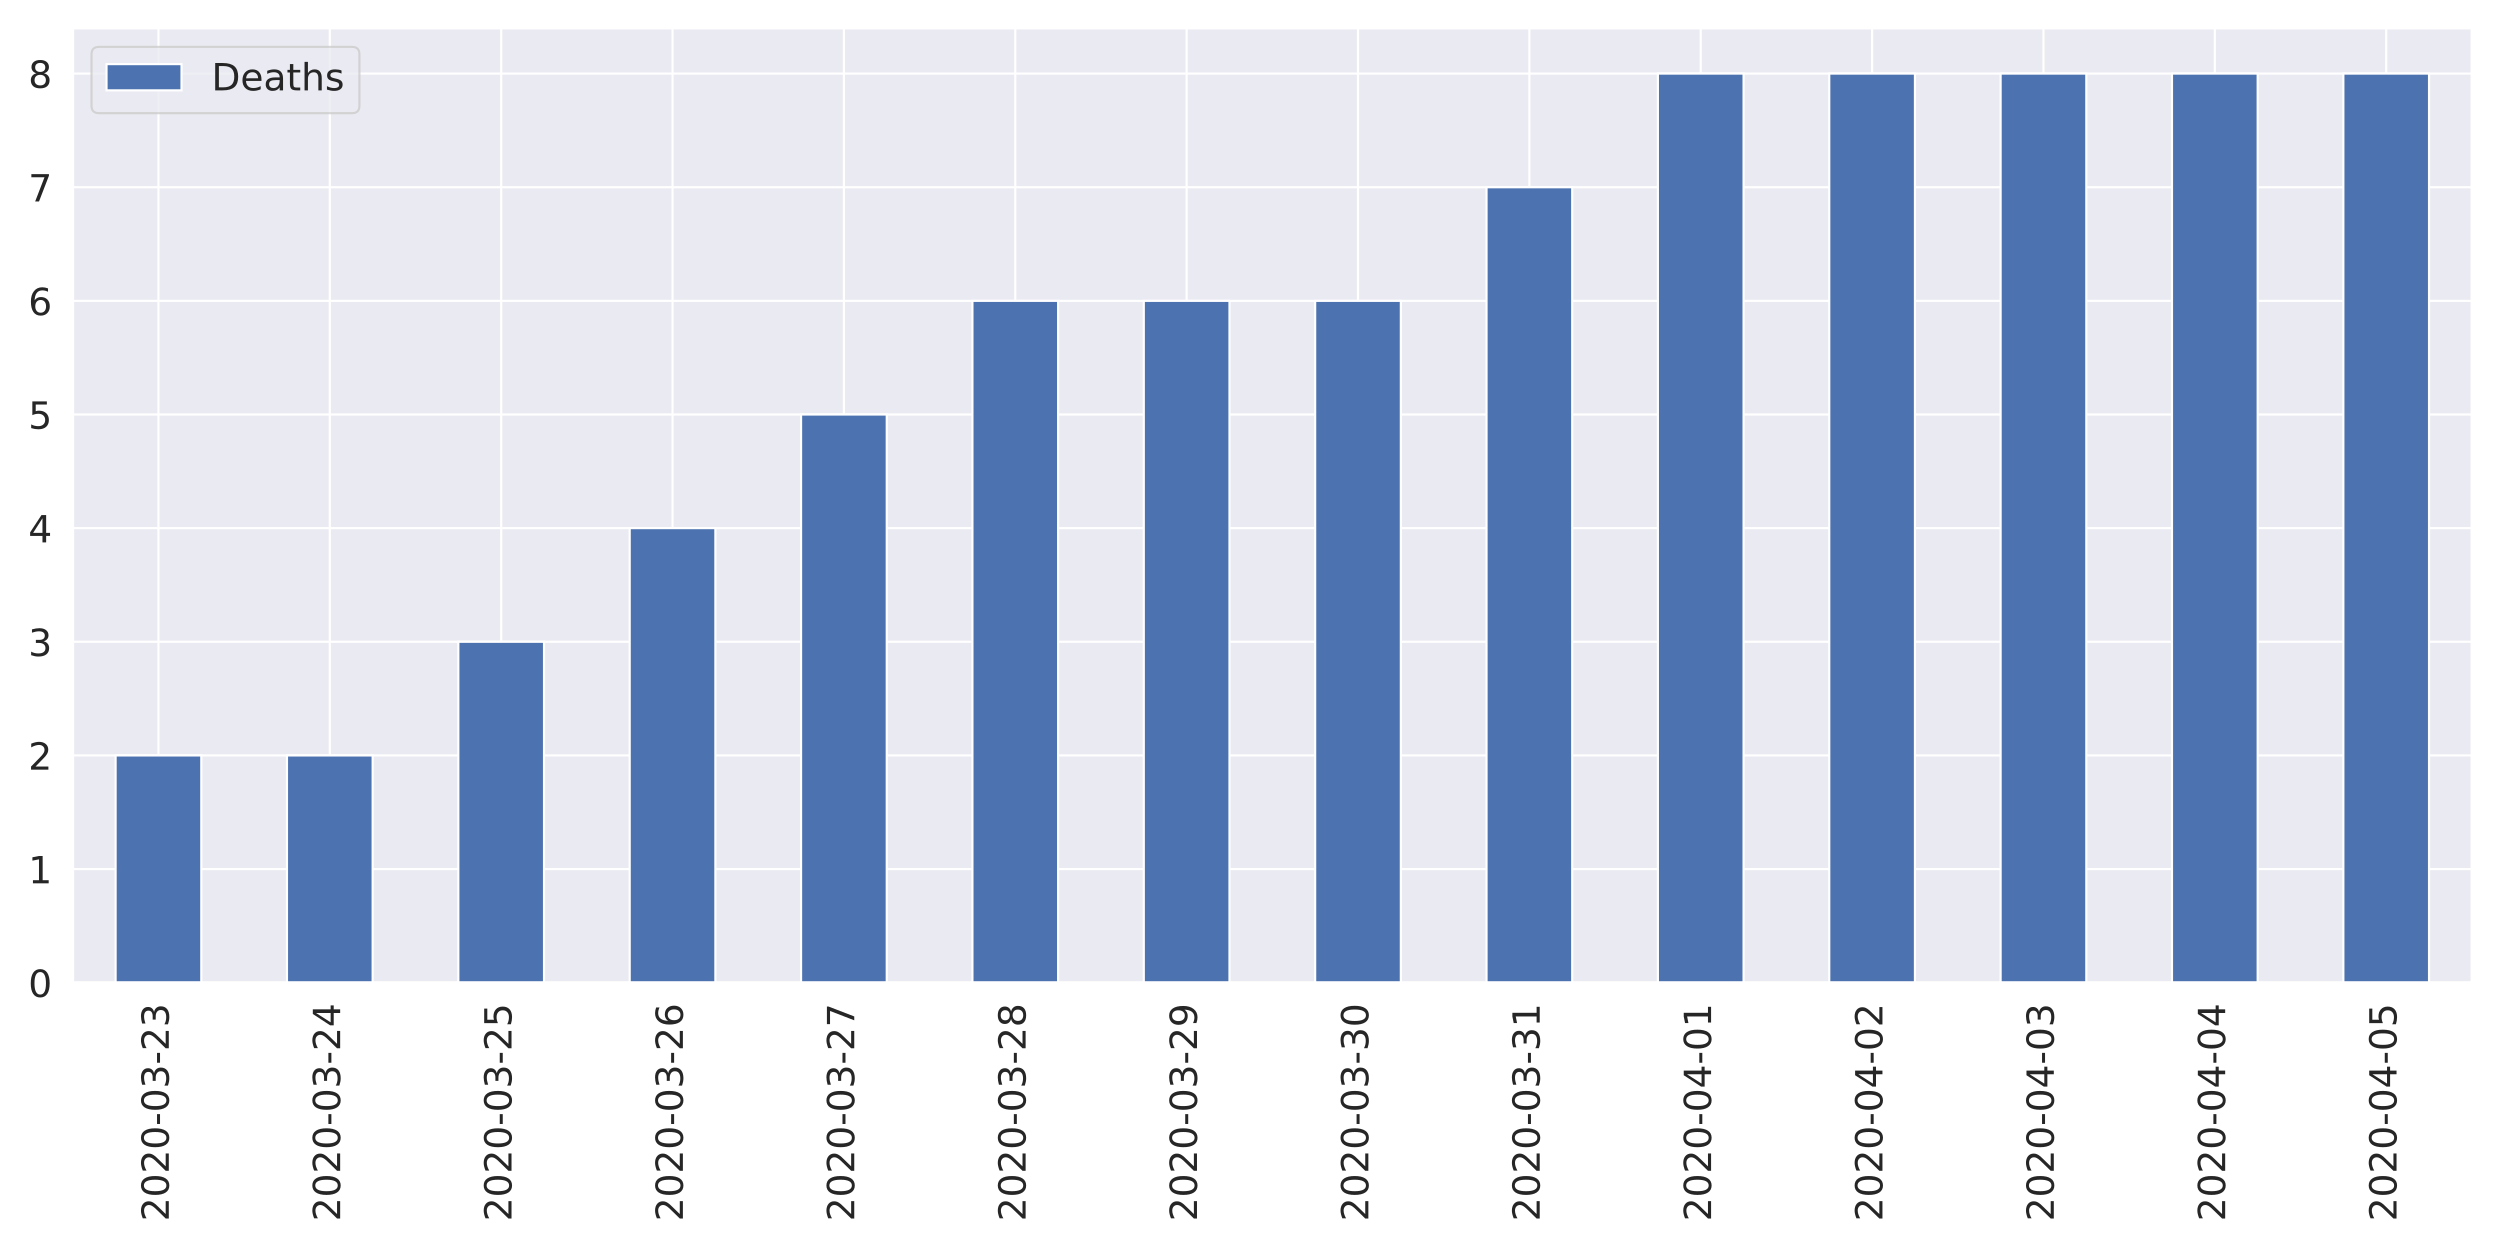
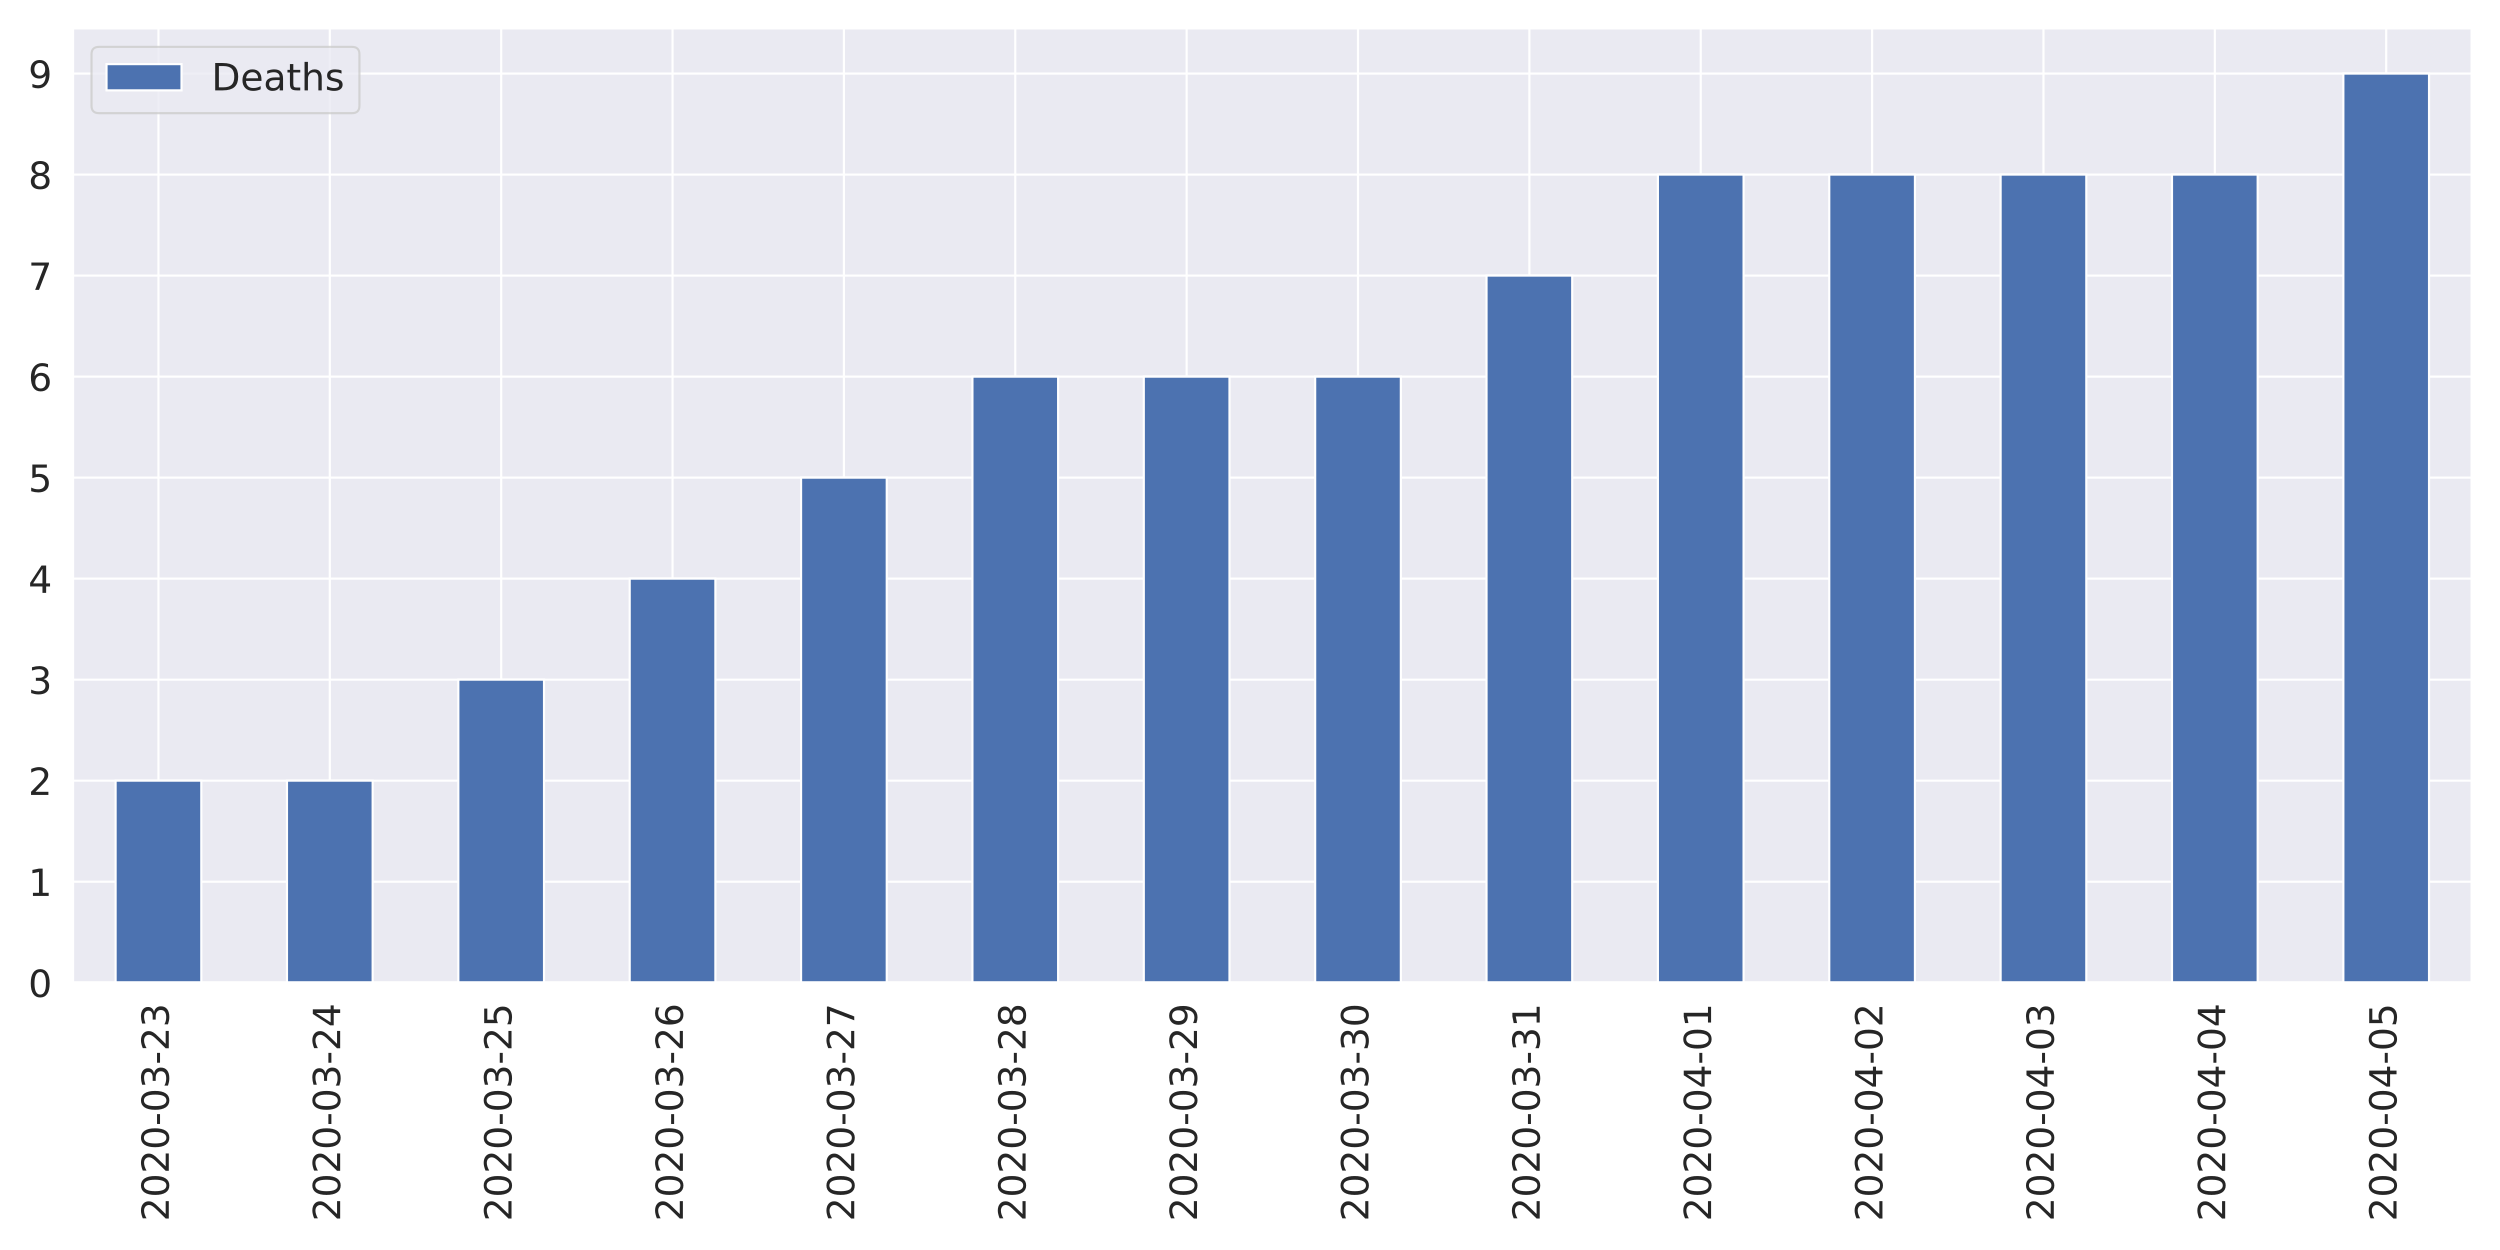
<svg xmlns="http://www.w3.org/2000/svg" xmlns:xlink="http://www.w3.org/1999/xlink" height="576pt" version="1.1" viewBox="0 0 1152 576" width="1152pt">
  <defs>
    <style type="text/css">
*{stroke-linecap:butt;stroke-linejoin:round;}
  </style>
  </defs>
  <g id="figure_1">
    <g id="patch_1">
      <path d="M 0 576  L 1152 576  L 1152 0  L 0 0  z " style="fill:#ffffff;" />
    </g>
    <g id="axes_1">
      <g id="patch_2">
        <path d="M 33.53 452.83  L 1139.04 452.83  L 1139.04 12.96  L 33.53 12.96  z " style="fill:#eaeaf2;" />
      </g>
      <g id="matplotlib.axis_1">
        <g id="xtick_1">
          <g id="line2d_1">
            <path clip-path="url(#pada38591d6)" d="M 73.013 452.83  L 73.013 12.96  " style="fill:none;stroke:#ffffff;stroke-linecap:round;" />
          </g>
          <g id="text_1">
            <defs>
              <path d="M 19.188 8.297  L 53.609 8.297  L 53.609 0  L 7.328 0  L 7.328 8.297  Q 12.938 14.109 22.625 23.891  Q 32.328 33.688 34.812 36.531  Q 39.547 41.844 41.422 45.531  Q 43.312 49.219 43.312 52.781  Q 43.312 58.594 39.234 62.25  Q 35.156 65.922 28.609 65.922  Q 23.969 65.922 18.812 64.312  Q 13.672 62.703 7.812 59.422  L 7.812 69.391  Q 13.766 71.781 18.938 73  Q 24.125 74.219 28.422 74.219  Q 39.75 74.219 46.484 68.547  Q 53.219 62.891 53.219 53.422  Q 53.219 48.922 51.531 44.891  Q 49.859 40.875 45.406 35.406  Q 44.188 33.984 37.641 27.219  Q 31.109 20.453 19.188 8.297  z " id="DejaVuSans-50" />
              <path d="M 31.781 66.406  Q 24.172 66.406 20.328 58.906  Q 16.5 51.422 16.5 36.375  Q 16.5 21.391 20.328 13.891  Q 24.172 6.391 31.781 6.391  Q 39.453 6.391 43.281 13.891  Q 47.125 21.391 47.125 36.375  Q 47.125 51.422 43.281 58.906  Q 39.453 66.406 31.781 66.406  z M 31.781 74.219  Q 44.047 74.219 50.516 64.516  Q 56.984 54.828 56.984 36.375  Q 56.984 17.969 50.516 8.266  Q 44.047 -1.422 31.781 -1.422  Q 19.531 -1.422 13.062 8.266  Q 6.594 17.969 6.594 36.375  Q 6.594 54.828 13.062 64.516  Q 19.531 74.219 31.781 74.219  z " id="DejaVuSans-48" />
              <path d="M 4.891 31.391  L 31.203 31.391  L 31.203 23.391  L 4.891 23.391  z " id="DejaVuSans-45" />
              <path d="M 40.578 39.312  Q 47.656 37.797 51.625 33  Q 55.609 28.219 55.609 21.188  Q 55.609 10.406 48.188 4.484  Q 40.766 -1.422 27.094 -1.422  Q 22.516 -1.422 17.656 -0.516  Q 12.797 0.391 7.625 2.203  L 7.625 11.719  Q 11.719 9.328 16.594 8.109  Q 21.484 6.891 26.812 6.891  Q 36.078 6.891 40.938 10.547  Q 45.797 14.203 45.797 21.188  Q 45.797 27.641 41.281 31.266  Q 36.766 34.906 28.719 34.906  L 20.219 34.906  L 20.219 43.016  L 29.109 43.016  Q 36.375 43.016 40.234 45.922  Q 44.094 48.828 44.094 54.297  Q 44.094 59.906 40.109 62.906  Q 36.141 65.922 28.719 65.922  Q 24.656 65.922 20.016 65.031  Q 15.375 64.156 9.812 62.312  L 9.812 71.094  Q 15.438 72.656 20.344 73.438  Q 25.25 74.219 29.594 74.219  Q 40.828 74.219 47.359 69.109  Q 53.906 64.016 53.906 55.328  Q 53.906 49.266 50.438 45.094  Q 46.969 40.922 40.578 39.312  z " id="DejaVuSans-51" />
            </defs>
            <g style="fill:#262626;" transform="translate(77.7807 562.7538)rotate(-90)scale(0.1728 -0.1728)">
              <use xlink:href="#DejaVuSans-50" />
              <use x="63.623" xlink:href="#DejaVuSans-48" />
              <use x="127.246" xlink:href="#DejaVuSans-50" />
              <use x="190.869" xlink:href="#DejaVuSans-48" />
              <use x="254.492" xlink:href="#DejaVuSans-45" />
              <use x="290.576" xlink:href="#DejaVuSans-48" />
              <use x="354.199" xlink:href="#DejaVuSans-51" />
              <use x="417.822" xlink:href="#DejaVuSans-45" />
              <use x="453.906" xlink:href="#DejaVuSans-50" />
              <use x="517.529" xlink:href="#DejaVuSans-51" />
            </g>
          </g>
        </g>
        <g id="xtick_2">
          <g id="line2d_2">
            <path clip-path="url(#pada38591d6)" d="M 151.977 452.83  L 151.977 12.96  " style="fill:none;stroke:#ffffff;stroke-linecap:round;" />
          </g>
          <g id="text_2">
            <defs>
              <path d="M 37.797 64.312  L 12.891 25.391  L 37.797 25.391  z M 35.203 72.906  L 47.609 72.906  L 47.609 25.391  L 58.016 25.391  L 58.016 17.188  L 47.609 17.188  L 47.609 0  L 37.797 0  L 37.797 17.188  L 4.891 17.188  L 4.891 26.703  z " id="DejaVuSans-52" />
            </defs>
            <g style="fill:#262626;" transform="translate(156.7457 562.7538)rotate(-90)scale(0.1728 -0.1728)">
              <use xlink:href="#DejaVuSans-50" />
              <use x="63.623" xlink:href="#DejaVuSans-48" />
              <use x="127.246" xlink:href="#DejaVuSans-50" />
              <use x="190.869" xlink:href="#DejaVuSans-48" />
              <use x="254.492" xlink:href="#DejaVuSans-45" />
              <use x="290.576" xlink:href="#DejaVuSans-48" />
              <use x="354.199" xlink:href="#DejaVuSans-51" />
              <use x="417.822" xlink:href="#DejaVuSans-45" />
              <use x="453.906" xlink:href="#DejaVuSans-50" />
              <use x="517.529" xlink:href="#DejaVuSans-52" />
            </g>
          </g>
        </g>
        <g id="xtick_3">
          <g id="line2d_3">
            <path clip-path="url(#pada38591d6)" d="M 230.942 452.83  L 230.942 12.96  " style="fill:none;stroke:#ffffff;stroke-linecap:round;" />
          </g>
          <g id="text_3">
            <defs>
              <path d="M 10.797 72.906  L 49.516 72.906  L 49.516 64.594  L 19.828 64.594  L 19.828 46.734  Q 21.969 47.469 24.109 47.828  Q 26.266 48.188 28.422 48.188  Q 40.625 48.188 47.75 41.5  Q 54.891 34.812 54.891 23.391  Q 54.891 11.625 47.562 5.094  Q 40.234 -1.422 26.906 -1.422  Q 22.312 -1.422 17.547 -0.641  Q 12.797 0.141 7.719 1.703  L 7.719 11.625  Q 12.109 9.234 16.797 8.062  Q 21.484 6.891 26.703 6.891  Q 35.156 6.891 40.078 11.328  Q 45.016 15.766 45.016 23.391  Q 45.016 31 40.078 35.438  Q 35.156 39.891 26.703 39.891  Q 22.75 39.891 18.812 39.016  Q 14.891 38.141 10.797 36.281  z " id="DejaVuSans-53" />
            </defs>
            <g style="fill:#262626;" transform="translate(235.7107 562.7538)rotate(-90)scale(0.1728 -0.1728)">
              <use xlink:href="#DejaVuSans-50" />
              <use x="63.623" xlink:href="#DejaVuSans-48" />
              <use x="127.246" xlink:href="#DejaVuSans-50" />
              <use x="190.869" xlink:href="#DejaVuSans-48" />
              <use x="254.492" xlink:href="#DejaVuSans-45" />
              <use x="290.576" xlink:href="#DejaVuSans-48" />
              <use x="354.199" xlink:href="#DejaVuSans-51" />
              <use x="417.822" xlink:href="#DejaVuSans-45" />
              <use x="453.906" xlink:href="#DejaVuSans-50" />
              <use x="517.529" xlink:href="#DejaVuSans-53" />
            </g>
          </g>
        </g>
        <g id="xtick_4">
          <g id="line2d_4">
            <path clip-path="url(#pada38591d6)" d="M 309.908 452.83  L 309.908 12.96  " style="fill:none;stroke:#ffffff;stroke-linecap:round;" />
          </g>
          <g id="text_4">
            <defs>
              <path d="M 33.016 40.375  Q 26.375 40.375 22.484 35.828  Q 18.609 31.297 18.609 23.391  Q 18.609 15.531 22.484 10.953  Q 26.375 6.391 33.016 6.391  Q 39.656 6.391 43.531 10.953  Q 47.406 15.531 47.406 23.391  Q 47.406 31.297 43.531 35.828  Q 39.656 40.375 33.016 40.375  z M 52.594 71.297  L 52.594 62.312  Q 48.875 64.062 45.094 64.984  Q 41.312 65.922 37.594 65.922  Q 27.828 65.922 22.672 59.328  Q 17.531 52.734 16.797 39.406  Q 19.672 43.656 24.016 45.922  Q 28.375 48.188 33.594 48.188  Q 44.578 48.188 50.953 41.516  Q 57.328 34.859 57.328 23.391  Q 57.328 12.156 50.688 5.359  Q 44.047 -1.422 33.016 -1.422  Q 20.359 -1.422 13.672 8.266  Q 6.984 17.969 6.984 36.375  Q 6.984 53.656 15.188 63.938  Q 23.391 74.219 37.203 74.219  Q 40.922 74.219 44.703 73.484  Q 48.484 72.75 52.594 71.297  z " id="DejaVuSans-54" />
            </defs>
            <g style="fill:#262626;" transform="translate(314.6757 562.7538)rotate(-90)scale(0.1728 -0.1728)">
              <use xlink:href="#DejaVuSans-50" />
              <use x="63.623" xlink:href="#DejaVuSans-48" />
              <use x="127.246" xlink:href="#DejaVuSans-50" />
              <use x="190.869" xlink:href="#DejaVuSans-48" />
              <use x="254.492" xlink:href="#DejaVuSans-45" />
              <use x="290.576" xlink:href="#DejaVuSans-48" />
              <use x="354.199" xlink:href="#DejaVuSans-51" />
              <use x="417.822" xlink:href="#DejaVuSans-45" />
              <use x="453.906" xlink:href="#DejaVuSans-50" />
              <use x="517.529" xlink:href="#DejaVuSans-54" />
            </g>
          </g>
        </g>
        <g id="xtick_5">
          <g id="line2d_5">
            <path clip-path="url(#pada38591d6)" d="M 388.873 452.83  L 388.873 12.96  " style="fill:none;stroke:#ffffff;stroke-linecap:round;" />
          </g>
          <g id="text_5">
            <defs>
              <path d="M 8.203 72.906  L 55.078 72.906  L 55.078 68.703  L 28.609 0  L 18.312 0  L 43.219 64.594  L 8.203 64.594  z " id="DejaVuSans-55" />
            </defs>
            <g style="fill:#262626;" transform="translate(393.6407 562.7538)rotate(-90)scale(0.1728 -0.1728)">
              <use xlink:href="#DejaVuSans-50" />
              <use x="63.623" xlink:href="#DejaVuSans-48" />
              <use x="127.246" xlink:href="#DejaVuSans-50" />
              <use x="190.869" xlink:href="#DejaVuSans-48" />
              <use x="254.492" xlink:href="#DejaVuSans-45" />
              <use x="290.576" xlink:href="#DejaVuSans-48" />
              <use x="354.199" xlink:href="#DejaVuSans-51" />
              <use x="417.822" xlink:href="#DejaVuSans-45" />
              <use x="453.906" xlink:href="#DejaVuSans-50" />
              <use x="517.529" xlink:href="#DejaVuSans-55" />
            </g>
          </g>
        </g>
        <g id="xtick_6">
          <g id="line2d_6">
            <path clip-path="url(#pada38591d6)" d="M 467.837 452.83  L 467.837 12.96  " style="fill:none;stroke:#ffffff;stroke-linecap:round;" />
          </g>
          <g id="text_6">
            <defs>
              <path d="M 31.781 34.625  Q 24.75 34.625 20.719 30.859  Q 16.703 27.094 16.703 20.516  Q 16.703 13.922 20.719 10.156  Q 24.75 6.391 31.781 6.391  Q 38.812 6.391 42.859 10.172  Q 46.922 13.969 46.922 20.516  Q 46.922 27.094 42.891 30.859  Q 38.875 34.625 31.781 34.625  z M 21.922 38.812  Q 15.578 40.375 12.031 44.719  Q 8.5 49.078 8.5 55.328  Q 8.5 64.062 14.719 69.141  Q 20.953 74.219 31.781 74.219  Q 42.672 74.219 48.875 69.141  Q 55.078 64.062 55.078 55.328  Q 55.078 49.078 51.531 44.719  Q 48 40.375 41.703 38.812  Q 48.828 37.156 52.797 32.312  Q 56.781 27.484 56.781 20.516  Q 56.781 9.906 50.312 4.234  Q 43.844 -1.422 31.781 -1.422  Q 19.734 -1.422 13.25 4.234  Q 6.781 9.906 6.781 20.516  Q 6.781 27.484 10.781 32.312  Q 14.797 37.156 21.922 38.812  z M 18.312 54.391  Q 18.312 48.734 21.844 45.562  Q 25.391 42.391 31.781 42.391  Q 38.141 42.391 41.719 45.562  Q 45.312 48.734 45.312 54.391  Q 45.312 60.062 41.719 63.234  Q 38.141 66.406 31.781 66.406  Q 25.391 66.406 21.844 63.234  Q 18.312 60.062 18.312 54.391  z " id="DejaVuSans-56" />
            </defs>
            <g style="fill:#262626;" transform="translate(472.6057 562.7538)rotate(-90)scale(0.1728 -0.1728)">
              <use xlink:href="#DejaVuSans-50" />
              <use x="63.623" xlink:href="#DejaVuSans-48" />
              <use x="127.246" xlink:href="#DejaVuSans-50" />
              <use x="190.869" xlink:href="#DejaVuSans-48" />
              <use x="254.492" xlink:href="#DejaVuSans-45" />
              <use x="290.576" xlink:href="#DejaVuSans-48" />
              <use x="354.199" xlink:href="#DejaVuSans-51" />
              <use x="417.822" xlink:href="#DejaVuSans-45" />
              <use x="453.906" xlink:href="#DejaVuSans-50" />
              <use x="517.529" xlink:href="#DejaVuSans-56" />
            </g>
          </g>
        </g>
        <g id="xtick_7">
          <g id="line2d_7">
            <path clip-path="url(#pada38591d6)" d="M 546.803 452.83  L 546.803 12.96  " style="fill:none;stroke:#ffffff;stroke-linecap:round;" />
          </g>
          <g id="text_7">
            <defs>
              <path d="M 10.984 1.516  L 10.984 10.5  Q 14.703 8.734 18.5 7.812  Q 22.312 6.891 25.984 6.891  Q 35.75 6.891 40.891 13.453  Q 46.047 20.016 46.781 33.406  Q 43.953 29.203 39.594 26.953  Q 35.25 24.703 29.984 24.703  Q 19.047 24.703 12.672 31.312  Q 6.297 37.938 6.297 49.422  Q 6.297 60.641 12.938 67.422  Q 19.578 74.219 30.609 74.219  Q 43.266 74.219 49.922 64.516  Q 56.594 54.828 56.594 36.375  Q 56.594 19.141 48.406 8.859  Q 40.234 -1.422 26.422 -1.422  Q 22.703 -1.422 18.891 -0.688  Q 15.094 0.047 10.984 1.516  z M 30.609 32.422  Q 37.25 32.422 41.125 36.953  Q 45.016 41.5 45.016 49.422  Q 45.016 57.281 41.125 61.844  Q 37.25 66.406 30.609 66.406  Q 23.969 66.406 20.094 61.844  Q 16.219 57.281 16.219 49.422  Q 16.219 41.5 20.094 36.953  Q 23.969 32.422 30.609 32.422  z " id="DejaVuSans-57" />
            </defs>
            <g style="fill:#262626;" transform="translate(551.5707 562.7538)rotate(-90)scale(0.1728 -0.1728)">
              <use xlink:href="#DejaVuSans-50" />
              <use x="63.623" xlink:href="#DejaVuSans-48" />
              <use x="127.246" xlink:href="#DejaVuSans-50" />
              <use x="190.869" xlink:href="#DejaVuSans-48" />
              <use x="254.492" xlink:href="#DejaVuSans-45" />
              <use x="290.576" xlink:href="#DejaVuSans-48" />
              <use x="354.199" xlink:href="#DejaVuSans-51" />
              <use x="417.822" xlink:href="#DejaVuSans-45" />
              <use x="453.906" xlink:href="#DejaVuSans-50" />
              <use x="517.529" xlink:href="#DejaVuSans-57" />
            </g>
          </g>
        </g>
        <g id="xtick_8">
          <g id="line2d_8">
            <path clip-path="url(#pada38591d6)" d="M 625.768 452.83  L 625.768 12.96  " style="fill:none;stroke:#ffffff;stroke-linecap:round;" />
          </g>
          <g id="text_8">
            <g style="fill:#262626;" transform="translate(630.5357 562.7538)rotate(-90)scale(0.1728 -0.1728)">
              <use xlink:href="#DejaVuSans-50" />
              <use x="63.623" xlink:href="#DejaVuSans-48" />
              <use x="127.246" xlink:href="#DejaVuSans-50" />
              <use x="190.869" xlink:href="#DejaVuSans-48" />
              <use x="254.492" xlink:href="#DejaVuSans-45" />
              <use x="290.576" xlink:href="#DejaVuSans-48" />
              <use x="354.199" xlink:href="#DejaVuSans-51" />
              <use x="417.822" xlink:href="#DejaVuSans-45" />
              <use x="453.906" xlink:href="#DejaVuSans-51" />
              <use x="517.529" xlink:href="#DejaVuSans-48" />
            </g>
          </g>
        </g>
        <g id="xtick_9">
          <g id="line2d_9">
            <path clip-path="url(#pada38591d6)" d="M 704.732 452.83  L 704.732 12.96  " style="fill:none;stroke:#ffffff;stroke-linecap:round;" />
          </g>
          <g id="text_9">
            <defs>
              <path d="M 12.406 8.297  L 28.516 8.297  L 28.516 63.922  L 10.984 60.406  L 10.984 69.391  L 28.422 72.906  L 38.281 72.906  L 38.281 8.297  L 54.391 8.297  L 54.391 0  L 12.406 0  z " id="DejaVuSans-49" />
            </defs>
            <g style="fill:#262626;" transform="translate(709.5007 562.7538)rotate(-90)scale(0.1728 -0.1728)">
              <use xlink:href="#DejaVuSans-50" />
              <use x="63.623" xlink:href="#DejaVuSans-48" />
              <use x="127.246" xlink:href="#DejaVuSans-50" />
              <use x="190.869" xlink:href="#DejaVuSans-48" />
              <use x="254.492" xlink:href="#DejaVuSans-45" />
              <use x="290.576" xlink:href="#DejaVuSans-48" />
              <use x="354.199" xlink:href="#DejaVuSans-51" />
              <use x="417.822" xlink:href="#DejaVuSans-45" />
              <use x="453.906" xlink:href="#DejaVuSans-51" />
              <use x="517.529" xlink:href="#DejaVuSans-49" />
            </g>
          </g>
        </g>
        <g id="xtick_10">
          <g id="line2d_10">
            <path clip-path="url(#pada38591d6)" d="M 783.697 452.83  L 783.697 12.96  " style="fill:none;stroke:#ffffff;stroke-linecap:round;" />
          </g>
          <g id="text_10">
            <g style="fill:#262626;" transform="translate(788.4657 562.7538)rotate(-90)scale(0.1728 -0.1728)">
              <use xlink:href="#DejaVuSans-50" />
              <use x="63.623" xlink:href="#DejaVuSans-48" />
              <use x="127.246" xlink:href="#DejaVuSans-50" />
              <use x="190.869" xlink:href="#DejaVuSans-48" />
              <use x="254.492" xlink:href="#DejaVuSans-45" />
              <use x="290.576" xlink:href="#DejaVuSans-48" />
              <use x="354.199" xlink:href="#DejaVuSans-52" />
              <use x="417.822" xlink:href="#DejaVuSans-45" />
              <use x="453.906" xlink:href="#DejaVuSans-48" />
              <use x="517.529" xlink:href="#DejaVuSans-49" />
            </g>
          </g>
        </g>
        <g id="xtick_11">
          <g id="line2d_11">
            <path clip-path="url(#pada38591d6)" d="M 862.663 452.83  L 862.663 12.96  " style="fill:none;stroke:#ffffff;stroke-linecap:round;" />
          </g>
          <g id="text_11">
            <g style="fill:#262626;" transform="translate(867.4307 562.7538)rotate(-90)scale(0.1728 -0.1728)">
              <use xlink:href="#DejaVuSans-50" />
              <use x="63.623" xlink:href="#DejaVuSans-48" />
              <use x="127.246" xlink:href="#DejaVuSans-50" />
              <use x="190.869" xlink:href="#DejaVuSans-48" />
              <use x="254.492" xlink:href="#DejaVuSans-45" />
              <use x="290.576" xlink:href="#DejaVuSans-48" />
              <use x="354.199" xlink:href="#DejaVuSans-52" />
              <use x="417.822" xlink:href="#DejaVuSans-45" />
              <use x="453.906" xlink:href="#DejaVuSans-48" />
              <use x="517.529" xlink:href="#DejaVuSans-50" />
            </g>
          </g>
        </g>
        <g id="xtick_12">
          <g id="line2d_12">
            <path clip-path="url(#pada38591d6)" d="M 941.628 452.83  L 941.628 12.96  " style="fill:none;stroke:#ffffff;stroke-linecap:round;" />
          </g>
          <g id="text_12">
            <g style="fill:#262626;" transform="translate(946.3957 562.7538)rotate(-90)scale(0.1728 -0.1728)">
              <use xlink:href="#DejaVuSans-50" />
              <use x="63.623" xlink:href="#DejaVuSans-48" />
              <use x="127.246" xlink:href="#DejaVuSans-50" />
              <use x="190.869" xlink:href="#DejaVuSans-48" />
              <use x="254.492" xlink:href="#DejaVuSans-45" />
              <use x="290.576" xlink:href="#DejaVuSans-48" />
              <use x="354.199" xlink:href="#DejaVuSans-52" />
              <use x="417.822" xlink:href="#DejaVuSans-45" />
              <use x="453.906" xlink:href="#DejaVuSans-48" />
              <use x="517.529" xlink:href="#DejaVuSans-51" />
            </g>
          </g>
        </g>
        <g id="xtick_13">
          <g id="line2d_13">
            <path clip-path="url(#pada38591d6)" d="M 1020.592 452.83  L 1020.592 12.96  " style="fill:none;stroke:#ffffff;stroke-linecap:round;" />
          </g>
          <g id="text_13">
            <g style="fill:#262626;" transform="translate(1025.361 562.7538)rotate(-90)scale(0.1728 -0.1728)">
              <use xlink:href="#DejaVuSans-50" />
              <use x="63.623" xlink:href="#DejaVuSans-48" />
              <use x="127.246" xlink:href="#DejaVuSans-50" />
              <use x="190.869" xlink:href="#DejaVuSans-48" />
              <use x="254.492" xlink:href="#DejaVuSans-45" />
              <use x="290.576" xlink:href="#DejaVuSans-48" />
              <use x="354.199" xlink:href="#DejaVuSans-52" />
              <use x="417.822" xlink:href="#DejaVuSans-45" />
              <use x="453.906" xlink:href="#DejaVuSans-48" />
              <use x="517.529" xlink:href="#DejaVuSans-52" />
            </g>
          </g>
        </g>
        <g id="xtick_14">
          <g id="line2d_14">
            <path clip-path="url(#pada38591d6)" d="M 1099.557 452.83  L 1099.557 12.96  " style="fill:none;stroke:#ffffff;stroke-linecap:round;" />
          </g>
          <g id="text_14">
            <g style="fill:#262626;" transform="translate(1104.326 562.7538)rotate(-90)scale(0.1728 -0.1728)">
              <use xlink:href="#DejaVuSans-50" />
              <use x="63.623" xlink:href="#DejaVuSans-48" />
              <use x="127.246" xlink:href="#DejaVuSans-50" />
              <use x="190.869" xlink:href="#DejaVuSans-48" />
              <use x="254.492" xlink:href="#DejaVuSans-45" />
              <use x="290.576" xlink:href="#DejaVuSans-48" />
              <use x="354.199" xlink:href="#DejaVuSans-52" />
              <use x="417.822" xlink:href="#DejaVuSans-45" />
              <use x="453.906" xlink:href="#DejaVuSans-48" />
              <use x="517.529" xlink:href="#DejaVuSans-53" />
            </g>
          </g>
        </g>
      </g>
      <g id="matplotlib.axis_2">
        <g id="ytick_1">
          <g id="line2d_15">
            <path clip-path="url(#pada38591d6)" d="M 33.53 452.83  L 1139.04 452.83  " style="fill:none;stroke:#ffffff;stroke-linecap:round;" />
          </g>
          <g id="text_15">
            <g style="fill:#262626;" transform="translate(13.0356 459.3951)scale(0.1728 -0.1728)">
              <use xlink:href="#DejaVuSans-48" />
            </g>
          </g>
        </g>
        <g id="ytick_2">
          <g id="line2d_16">
-             <path clip-path="url(#pada38591d6)" d="M 33.53 400.465  L 1139.04 400.465  " style="fill:none;stroke:#ffffff;stroke-linecap:round;" />
+             <path clip-path="url(#pada38591d6)" d="M 33.53 406.283  L 1139.04 406.283  " style="fill:none;stroke:#ffffff;stroke-linecap:round;" />
          </g>
          <g id="text_16">
-             <g style="fill:#262626;" transform="translate(13.0356 407.0296)scale(0.1728 -0.1728)">
+             <g style="fill:#262626;" transform="translate(13.0356 412.848)scale(0.1728 -0.1728)">
              <use xlink:href="#DejaVuSans-49" />
            </g>
          </g>
        </g>
        <g id="ytick_3">
          <g id="line2d_17">
-             <path clip-path="url(#pada38591d6)" d="M 33.53 348.099  L 1139.04 348.099  " style="fill:none;stroke:#ffffff;stroke-linecap:round;" />
+             <path clip-path="url(#pada38591d6)" d="M 33.53 359.736  L 1139.04 359.736  " style="fill:none;stroke:#ffffff;stroke-linecap:round;" />
          </g>
          <g id="text_17">
-             <g style="fill:#262626;" transform="translate(13.0356 354.6641)scale(0.1728 -0.1728)">
+             <g style="fill:#262626;" transform="translate(13.0356 366.3009)scale(0.1728 -0.1728)">
              <use xlink:href="#DejaVuSans-50" />
            </g>
          </g>
        </g>
        <g id="ytick_4">
          <g id="line2d_18">
-             <path clip-path="url(#pada38591d6)" d="M 33.53 295.734  L 1139.04 295.734  " style="fill:none;stroke:#ffffff;stroke-linecap:round;" />
+             <path clip-path="url(#pada38591d6)" d="M 33.53 313.189  L 1139.04 313.189  " style="fill:none;stroke:#ffffff;stroke-linecap:round;" />
          </g>
          <g id="text_18">
-             <g style="fill:#262626;" transform="translate(13.0356 302.2986)scale(0.1728 -0.1728)">
+             <g style="fill:#262626;" transform="translate(13.0356 319.7538)scale(0.1728 -0.1728)">
              <use xlink:href="#DejaVuSans-51" />
            </g>
          </g>
        </g>
        <g id="ytick_5">
          <g id="line2d_19">
-             <path clip-path="url(#pada38591d6)" d="M 33.53 243.368  L 1139.04 243.368  " style="fill:none;stroke:#ffffff;stroke-linecap:round;" />
+             <path clip-path="url(#pada38591d6)" d="M 33.53 266.642  L 1139.04 266.642  " style="fill:none;stroke:#ffffff;stroke-linecap:round;" />
          </g>
          <g id="text_19">
-             <g style="fill:#262626;" transform="translate(13.0356 249.9331)scale(0.1728 -0.1728)">
+             <g style="fill:#262626;" transform="translate(13.0356 273.2067)scale(0.1728 -0.1728)">
              <use xlink:href="#DejaVuSans-52" />
            </g>
          </g>
        </g>
        <g id="ytick_6">
          <g id="line2d_20">
-             <path clip-path="url(#pada38591d6)" d="M 33.53 191.003  L 1139.04 191.003  " style="fill:none;stroke:#ffffff;stroke-linecap:round;" />
+             <path clip-path="url(#pada38591d6)" d="M 33.53 220.095  L 1139.04 220.095  " style="fill:none;stroke:#ffffff;stroke-linecap:round;" />
          </g>
          <g id="text_20">
-             <g style="fill:#262626;" transform="translate(13.0356 197.5677)scale(0.1728 -0.1728)">
+             <g style="fill:#262626;" transform="translate(13.0356 226.6596)scale(0.1728 -0.1728)">
              <use xlink:href="#DejaVuSans-53" />
            </g>
          </g>
        </g>
        <g id="ytick_7">
          <g id="line2d_21">
-             <path clip-path="url(#pada38591d6)" d="M 33.53 138.637  L 1139.04 138.637  " style="fill:none;stroke:#ffffff;stroke-linecap:round;" />
+             <path clip-path="url(#pada38591d6)" d="M 33.53 173.547  L 1139.04 173.547  " style="fill:none;stroke:#ffffff;stroke-linecap:round;" />
          </g>
          <g id="text_21">
-             <g style="fill:#262626;" transform="translate(13.0356 145.2022)scale(0.1728 -0.1728)">
+             <g style="fill:#262626;" transform="translate(13.0356 180.1125)scale(0.1728 -0.1728)">
              <use xlink:href="#DejaVuSans-54" />
            </g>
          </g>
        </g>
        <g id="ytick_8">
          <g id="line2d_22">
-             <path clip-path="url(#pada38591d6)" d="M 33.53 86.272  L 1139.04 86.272  " style="fill:none;stroke:#ffffff;stroke-linecap:round;" />
+             <path clip-path="url(#pada38591d6)" d="M 33.53 127  L 1139.04 127  " style="fill:none;stroke:#ffffff;stroke-linecap:round;" />
          </g>
          <g id="text_22">
-             <g style="fill:#262626;" transform="translate(13.0356 92.83672)scale(0.1728 -0.1728)">
+             <g style="fill:#262626;" transform="translate(13.0356 133.5654)scale(0.1728 -0.1728)">
              <use xlink:href="#DejaVuSans-55" />
            </g>
          </g>
        </g>
        <g id="ytick_9">
          <g id="line2d_23">
+             <path clip-path="url(#pada38591d6)" d="M 33.53 80.453  L 1139.04 80.453  " style="fill:none;stroke:#ffffff;stroke-linecap:round;" />
+           </g>
+           <g id="text_23">
+             <g style="fill:#262626;" transform="translate(13.0356 87.01833)scale(0.1728 -0.1728)">
+               <use xlink:href="#DejaVuSans-56" />
+             </g>
+           </g>
+         </g>
+         <g id="ytick_10">
+           <g id="line2d_24">
            <path clip-path="url(#pada38591d6)" d="M 33.53 33.906  L 1139.04 33.906  " style="fill:none;stroke:#ffffff;stroke-linecap:round;" />
          </g>
-           <g id="text_23">
+           <g id="text_24">
            <g style="fill:#262626;" transform="translate(13.0356 40.47124)scale(0.1728 -0.1728)">
-               <use xlink:href="#DejaVuSans-56" />
+               <use xlink:href="#DejaVuSans-57" />
            </g>
          </g>
        </g>
      </g>
      <g id="patch_3">
-         <path clip-path="url(#pada38591d6)" d="M 53.271 452.83  L 92.754 452.83  L 92.754 348.099  L 53.271 348.099  z " style="fill:#4c72b0;stroke:#ffffff;stroke-linejoin:miter;" />
+         <path clip-path="url(#pada38591d6)" d="M 53.271 452.83  L 92.754 452.83  L 92.754 359.736  L 53.271 359.736  z " style="fill:#4c72b0;stroke:#ffffff;stroke-linejoin:miter;" />
      </g>
      <g id="patch_4">
-         <path clip-path="url(#pada38591d6)" d="M 132.236 452.83  L 171.719 452.83  L 171.719 348.099  L 132.236 348.099  z " style="fill:#4c72b0;stroke:#ffffff;stroke-linejoin:miter;" />
+         <path clip-path="url(#pada38591d6)" d="M 132.236 452.83  L 171.719 452.83  L 171.719 359.736  L 132.236 359.736  z " style="fill:#4c72b0;stroke:#ffffff;stroke-linejoin:miter;" />
      </g>
      <g id="patch_5">
-         <path clip-path="url(#pada38591d6)" d="M 211.201 452.83  L 250.684 452.83  L 250.684 295.734  L 211.201 295.734  z " style="fill:#4c72b0;stroke:#ffffff;stroke-linejoin:miter;" />
+         <path clip-path="url(#pada38591d6)" d="M 211.201 452.83  L 250.684 452.83  L 250.684 313.189  L 211.201 313.189  z " style="fill:#4c72b0;stroke:#ffffff;stroke-linejoin:miter;" />
      </g>
      <g id="patch_6">
-         <path clip-path="url(#pada38591d6)" d="M 290.166 452.83  L 329.649 452.83  L 329.649 243.368  L 290.166 243.368  z " style="fill:#4c72b0;stroke:#ffffff;stroke-linejoin:miter;" />
+         <path clip-path="url(#pada38591d6)" d="M 290.166 452.83  L 329.649 452.83  L 329.649 266.642  L 290.166 266.642  z " style="fill:#4c72b0;stroke:#ffffff;stroke-linejoin:miter;" />
      </g>
      <g id="patch_7">
-         <path clip-path="url(#pada38591d6)" d="M 369.131 452.83  L 408.614 452.83  L 408.614 191.003  L 369.131 191.003  z " style="fill:#4c72b0;stroke:#ffffff;stroke-linejoin:miter;" />
+         <path clip-path="url(#pada38591d6)" d="M 369.131 452.83  L 408.614 452.83  L 408.614 220.095  L 369.131 220.095  z " style="fill:#4c72b0;stroke:#ffffff;stroke-linejoin:miter;" />
      </g>
      <g id="patch_8">
-         <path clip-path="url(#pada38591d6)" d="M 448.096 452.83  L 487.579 452.83  L 487.579 138.637  L 448.096 138.637  z " style="fill:#4c72b0;stroke:#ffffff;stroke-linejoin:miter;" />
+         <path clip-path="url(#pada38591d6)" d="M 448.096 452.83  L 487.579 452.83  L 487.579 173.547  L 448.096 173.547  z " style="fill:#4c72b0;stroke:#ffffff;stroke-linejoin:miter;" />
      </g>
      <g id="patch_9">
-         <path clip-path="url(#pada38591d6)" d="M 527.061 452.83  L 566.544 452.83  L 566.544 138.637  L 527.061 138.637  z " style="fill:#4c72b0;stroke:#ffffff;stroke-linejoin:miter;" />
+         <path clip-path="url(#pada38591d6)" d="M 527.061 452.83  L 566.544 452.83  L 566.544 173.547  L 527.061 173.547  z " style="fill:#4c72b0;stroke:#ffffff;stroke-linejoin:miter;" />
      </g>
      <g id="patch_10">
-         <path clip-path="url(#pada38591d6)" d="M 606.026 452.83  L 645.509 452.83  L 645.509 138.637  L 606.026 138.637  z " style="fill:#4c72b0;stroke:#ffffff;stroke-linejoin:miter;" />
+         <path clip-path="url(#pada38591d6)" d="M 606.026 452.83  L 645.509 452.83  L 645.509 173.547  L 606.026 173.547  z " style="fill:#4c72b0;stroke:#ffffff;stroke-linejoin:miter;" />
      </g>
      <g id="patch_11">
-         <path clip-path="url(#pada38591d6)" d="M 684.991 452.83  L 724.474 452.83  L 724.474 86.272  L 684.991 86.272  z " style="fill:#4c72b0;stroke:#ffffff;stroke-linejoin:miter;" />
+         <path clip-path="url(#pada38591d6)" d="M 684.991 452.83  L 724.474 452.83  L 724.474 127  L 684.991 127  z " style="fill:#4c72b0;stroke:#ffffff;stroke-linejoin:miter;" />
      </g>
      <g id="patch_12">
-         <path clip-path="url(#pada38591d6)" d="M 763.956 452.83  L 803.439 452.83  L 803.439 33.906  L 763.956 33.906  z " style="fill:#4c72b0;stroke:#ffffff;stroke-linejoin:miter;" />
+         <path clip-path="url(#pada38591d6)" d="M 763.956 452.83  L 803.439 452.83  L 803.439 80.453  L 763.956 80.453  z " style="fill:#4c72b0;stroke:#ffffff;stroke-linejoin:miter;" />
      </g>
      <g id="patch_13">
-         <path clip-path="url(#pada38591d6)" d="M 842.921 452.83  L 882.404 452.83  L 882.404 33.906  L 842.921 33.906  z " style="fill:#4c72b0;stroke:#ffffff;stroke-linejoin:miter;" />
+         <path clip-path="url(#pada38591d6)" d="M 842.921 452.83  L 882.404 452.83  L 882.404 80.453  L 842.921 80.453  z " style="fill:#4c72b0;stroke:#ffffff;stroke-linejoin:miter;" />
      </g>
      <g id="patch_14">
-         <path clip-path="url(#pada38591d6)" d="M 921.886 452.83  L 961.369 452.83  L 961.369 33.906  L 921.886 33.906  z " style="fill:#4c72b0;stroke:#ffffff;stroke-linejoin:miter;" />
+         <path clip-path="url(#pada38591d6)" d="M 921.886 452.83  L 961.369 452.83  L 961.369 80.453  L 921.886 80.453  z " style="fill:#4c72b0;stroke:#ffffff;stroke-linejoin:miter;" />
      </g>
      <g id="patch_15">
-         <path clip-path="url(#pada38591d6)" d="M 1000.851 452.83  L 1040.334 452.83  L 1040.334 33.906  L 1000.851 33.906  z " style="fill:#4c72b0;stroke:#ffffff;stroke-linejoin:miter;" />
+         <path clip-path="url(#pada38591d6)" d="M 1000.851 452.83  L 1040.334 452.83  L 1040.334 80.453  L 1000.851 80.453  z " style="fill:#4c72b0;stroke:#ffffff;stroke-linejoin:miter;" />
      </g>
      <g id="patch_16">
        <path clip-path="url(#pada38591d6)" d="M 1079.816 452.83  L 1119.299 452.83  L 1119.299 33.906  L 1079.816 33.906  z " style="fill:#4c72b0;stroke:#ffffff;stroke-linejoin:miter;" />
      </g>
      <g id="patch_17">
        <path d="M 33.53 452.83  L 33.53 12.96  " style="fill:none;stroke:#ffffff;stroke-linecap:square;stroke-linejoin:miter;stroke-width:1.25;" />
      </g>
      <g id="patch_18">
        <path d="M 1139.04 452.83  L 1139.04 12.96  " style="fill:none;stroke:#ffffff;stroke-linecap:square;stroke-linejoin:miter;stroke-width:1.25;" />
      </g>
      <g id="patch_19">
        <path d="M 33.53 452.83  L 1139.04 452.83  " style="fill:none;stroke:#ffffff;stroke-linecap:square;stroke-linejoin:miter;stroke-width:1.25;" />
      </g>
      <g id="patch_20">
        <path d="M 33.53 12.96  L 1139.04 12.96  " style="fill:none;stroke:#ffffff;stroke-linecap:square;stroke-linejoin:miter;stroke-width:1.25;" />
      </g>
      <g id="legend_1">
        <g id="patch_21">
          <path d="M 45.626 52.148  L 162.177 52.148  Q 165.633 52.148 165.633 48.692  L 165.633 25.056  Q 165.633 21.6 162.177 21.6  L 45.626 21.6  Q 42.17 21.6 42.17 25.056  L 42.17 48.692  Q 42.17 52.148 45.626 52.148  z " style="fill:#eaeaf2;opacity:0.8;stroke:#cccccc;stroke-linejoin:miter;" />
        </g>
        <g id="patch_22">
          <path d="M 49.082 41.642  L 83.642 41.642  L 83.642 29.546  L 49.082 29.546  z " style="fill:#4c72b0;stroke:#ffffff;stroke-linejoin:miter;" />
        </g>
-         <g id="text_24">
+         <g id="text_25">
          <defs>
            <path d="M 19.672 64.797  L 19.672 8.109  L 31.594 8.109  Q 46.688 8.109 53.688 14.938  Q 60.688 21.781 60.688 36.531  Q 60.688 51.172 53.688 57.984  Q 46.688 64.797 31.594 64.797  z M 9.812 72.906  L 30.078 72.906  Q 51.266 72.906 61.172 64.094  Q 71.094 55.281 71.094 36.531  Q 71.094 17.672 61.125 8.828  Q 51.172 0 30.078 0  L 9.812 0  z " id="DejaVuSans-68" />
            <path d="M 56.203 29.594  L 56.203 25.203  L 14.891 25.203  Q 15.484 15.922 20.484 11.062  Q 25.484 6.203 34.422 6.203  Q 39.594 6.203 44.453 7.469  Q 49.312 8.734 54.109 11.281  L 54.109 2.781  Q 49.266 0.734 44.188 -0.344  Q 39.109 -1.422 33.891 -1.422  Q 20.797 -1.422 13.156 6.188  Q 5.516 13.812 5.516 26.812  Q 5.516 40.234 12.766 48.109  Q 20.016 56 32.328 56  Q 43.359 56 49.781 48.891  Q 56.203 41.797 56.203 29.594  z M 47.219 32.234  Q 47.125 39.594 43.094 43.984  Q 39.062 48.391 32.422 48.391  Q 24.906 48.391 20.391 44.141  Q 15.875 39.891 15.188 32.172  z " id="DejaVuSans-101" />
            <path d="M 34.281 27.484  Q 23.391 27.484 19.188 25  Q 14.984 22.516 14.984 16.5  Q 14.984 11.719 18.141 8.906  Q 21.297 6.109 26.703 6.109  Q 34.188 6.109 38.703 11.406  Q 43.219 16.703 43.219 25.484  L 43.219 27.484  z M 52.203 31.203  L 52.203 0  L 43.219 0  L 43.219 8.297  Q 40.141 3.328 35.547 0.953  Q 30.953 -1.422 24.312 -1.422  Q 15.922 -1.422 10.953 3.297  Q 6 8.016 6 15.922  Q 6 25.141 12.172 29.828  Q 18.359 34.516 30.609 34.516  L 43.219 34.516  L 43.219 35.406  Q 43.219 41.609 39.141 45  Q 35.062 48.391 27.688 48.391  Q 23 48.391 18.547 47.266  Q 14.109 46.141 10.016 43.891  L 10.016 52.203  Q 14.938 54.109 19.578 55.047  Q 24.219 56 28.609 56  Q 40.484 56 46.344 49.844  Q 52.203 43.703 52.203 31.203  z " id="DejaVuSans-97" />
            <path d="M 18.312 70.219  L 18.312 54.688  L 36.812 54.688  L 36.812 47.703  L 18.312 47.703  L 18.312 18.016  Q 18.312 11.328 20.141 9.422  Q 21.969 7.516 27.594 7.516  L 36.812 7.516  L 36.812 0  L 27.594 0  Q 17.188 0 13.234 3.875  Q 9.281 7.766 9.281 18.016  L 9.281 47.703  L 2.688 47.703  L 2.688 54.688  L 9.281 54.688  L 9.281 70.219  z " id="DejaVuSans-116" />
            <path d="M 54.891 33.016  L 54.891 0  L 45.906 0  L 45.906 32.719  Q 45.906 40.484 42.875 44.328  Q 39.844 48.188 33.797 48.188  Q 26.516 48.188 22.312 43.547  Q 18.109 38.922 18.109 30.906  L 18.109 0  L 9.078 0  L 9.078 75.984  L 18.109 75.984  L 18.109 46.188  Q 21.344 51.125 25.703 53.562  Q 30.078 56 35.797 56  Q 45.219 56 50.047 50.172  Q 54.891 44.344 54.891 33.016  z " id="DejaVuSans-104" />
            <path d="M 44.281 53.078  L 44.281 44.578  Q 40.484 46.531 36.375 47.5  Q 32.281 48.484 27.875 48.484  Q 21.188 48.484 17.844 46.438  Q 14.5 44.391 14.5 40.281  Q 14.5 37.156 16.891 35.375  Q 19.281 33.594 26.516 31.984  L 29.594 31.297  Q 39.156 29.25 43.188 25.516  Q 47.219 21.781 47.219 15.094  Q 47.219 7.469 41.188 3.016  Q 35.156 -1.422 24.609 -1.422  Q 20.219 -1.422 15.453 -0.562  Q 10.688 0.297 5.422 2  L 5.422 11.281  Q 10.406 8.688 15.234 7.391  Q 20.062 6.109 24.812 6.109  Q 31.156 6.109 34.562 8.281  Q 37.984 10.453 37.984 14.406  Q 37.984 18.062 35.516 20.016  Q 33.062 21.969 24.703 23.781  L 21.578 24.516  Q 13.234 26.266 9.516 29.906  Q 5.812 33.547 5.812 39.891  Q 5.812 47.609 11.281 51.797  Q 16.75 56 26.812 56  Q 31.781 56 36.172 55.266  Q 40.578 54.547 44.281 53.078  z " id="DejaVuSans-115" />
          </defs>
          <g style="fill:#262626;" transform="translate(97.466 41.6421)scale(0.1728 -0.1728)">
            <use xlink:href="#DejaVuSans-68" />
            <use x="77.002" xlink:href="#DejaVuSans-101" />
            <use x="138.525" xlink:href="#DejaVuSans-97" />
            <use x="199.805" xlink:href="#DejaVuSans-116" />
            <use x="239.014" xlink:href="#DejaVuSans-104" />
            <use x="302.393" xlink:href="#DejaVuSans-115" />
          </g>
        </g>
      </g>
    </g>
  </g>
  <defs>
    <clipPath id="pada38591d6">
      <rect height="439.87" width="1105.51" x="33.53" y="12.96" />
    </clipPath>
  </defs>
</svg>
